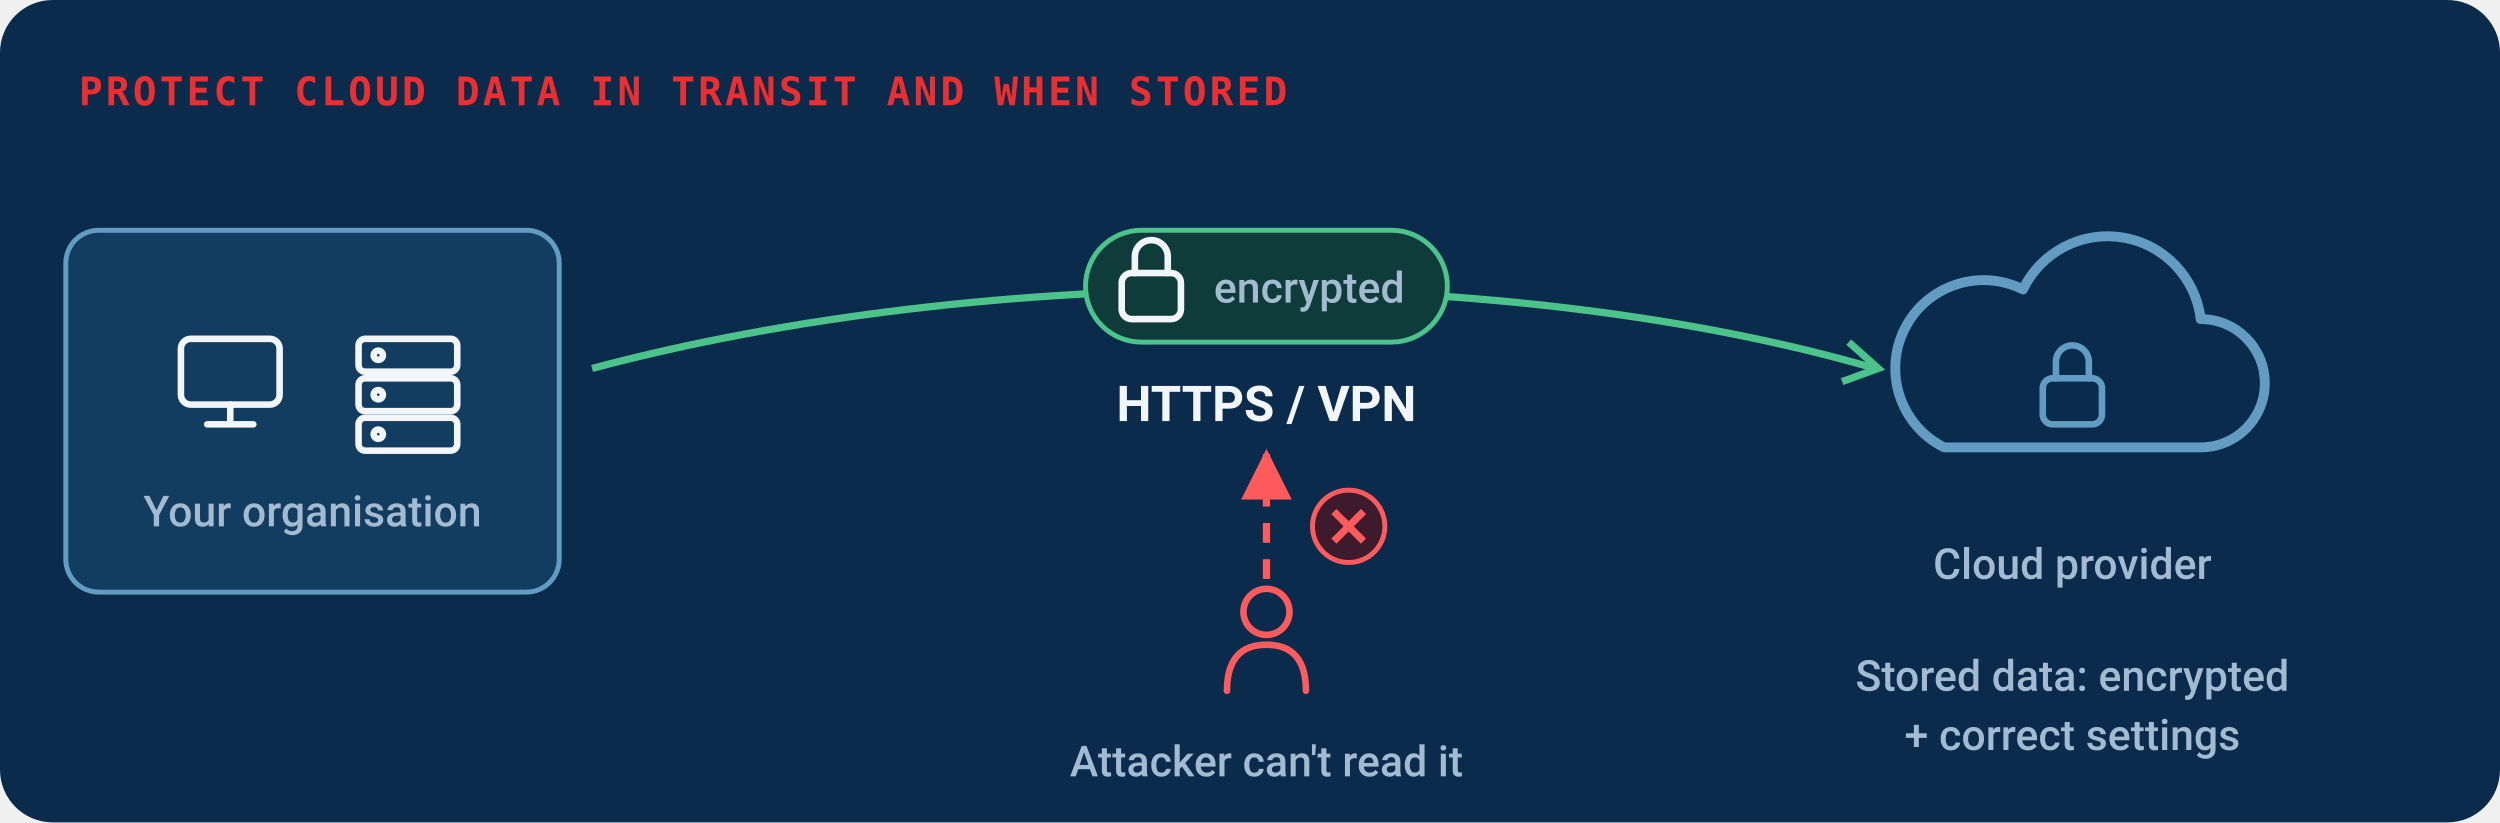
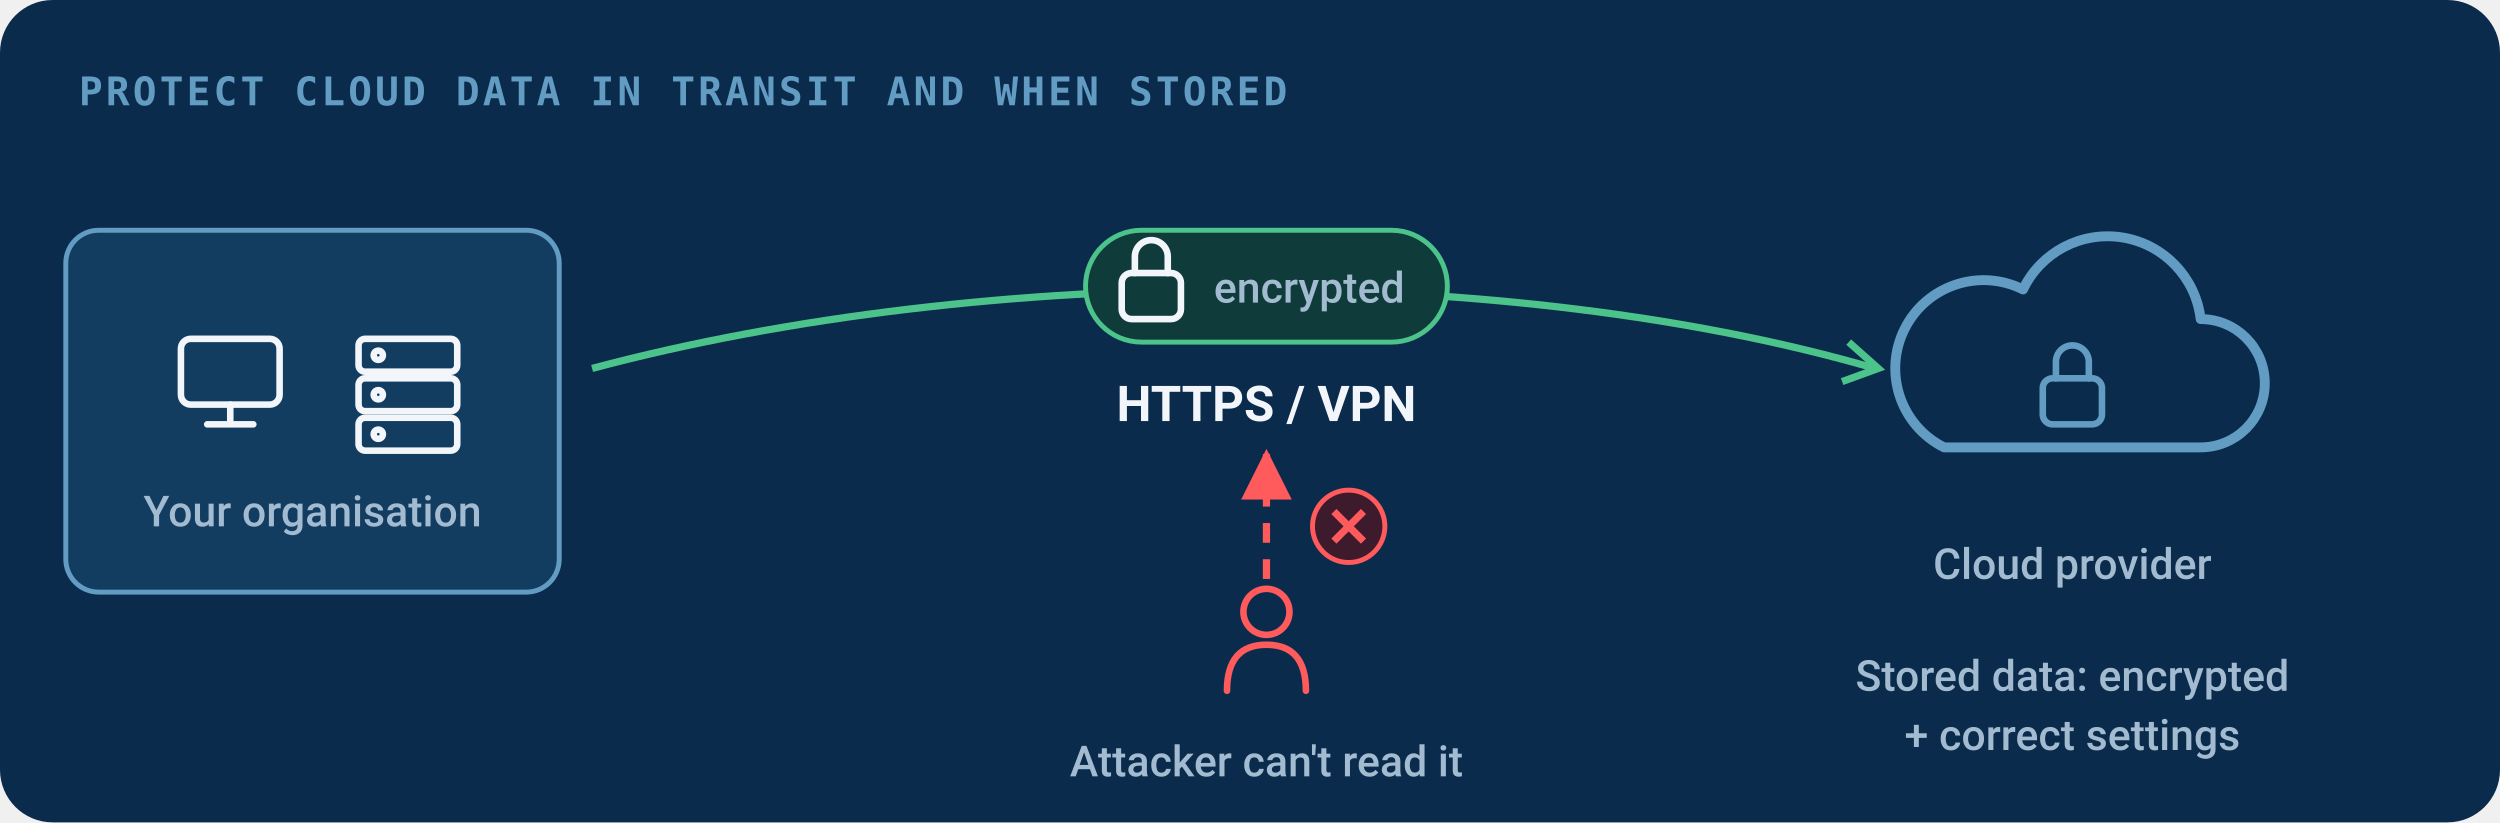
<svg xmlns="http://www.w3.org/2000/svg" viewBox="0 0 760 250" width="760" height="250" role="img" aria-labelledby="t d">
  <style>
.bg{fill:#0a2b4b}
.t{font:600 15px system-ui,-apple-system,'Segoe UI',Roboto,sans-serif;fill:#f2f6fa}
.tb{font:700 17px system-ui,-apple-system,'Segoe UI',Roboto,sans-serif;fill:#f2f6fa}
.s{font:500 13px system-ui,-apple-system,'Segoe UI',Roboto,sans-serif;fill:#a3bbd0}
.m{font:600 13px ui-monospace,Menlo,Consolas,monospace;fill:#f2f6fa}
- .h{font:700 12px ui-monospace,Menlo,Consolas,monospace;fill:#eb2f31;letter-spacing:.08em}
+ .h{font:700 12px ui-monospace,Menlo,Consolas,monospace;fill:#629cc3;letter-spacing:.08em}
.w{fill:#ffffff}
.box{fill:#0f3557;stroke:#2c5a80;stroke-width:1.5}
.acc{fill:#123c60;stroke:#629cc3;stroke-width:1.5}
.bad{fill:#3d1a2c;stroke:#ff5a5c;stroke-width:1.5}
.good{fill:#0f3b3a;stroke:#4cc38a;stroke-width:1.5}
.amb{fill:#33301f;stroke:#f2b544;stroke-width:1.5}
.dim{fill:#0c3052;stroke:#24496b;stroke-width:1.5}
- .solid-acc{fill:#629cc3}.solid-bad{fill:#eb2f31}.solid-good{fill:#2f9a5f}.solid-amb{fill:#c98f22}.solid-ink{fill:#f2f6fa}
+ .solid-acc{fill:#629cc3}.solid-bad{fill:#3f7aa3}.solid-good{fill:#2f9a5f}.solid-amb{fill:#c98f22}.solid-ink{fill:#f2f6fa}
.ln{stroke:#a3bbd0;stroke-width:2;fill:none}
.ln-acc{stroke:#629cc3;stroke-width:2.2;fill:none}
.ln-bad{stroke:#ff5a5c;stroke-width:2.2;fill:none}
.ln-good{stroke:#4cc38a;stroke-width:2.2;fill:none}
.dash{stroke-dasharray:6 5}
.tx-acc{fill:#629cc3}.tx-bad{fill:#ff5a5c}.tx-good{fill:#4cc38a}.tx-amb{fill:#f2b544}
.ic{fill:none;stroke:#f2f6fa;stroke-width:2;stroke-linecap:round;stroke-linejoin:round}
.ic-bad{fill:none;stroke:#ff5a5c;stroke-width:2;stroke-linecap:round;stroke-linejoin:round}
.ic-acc{fill:none;stroke:#629cc3;stroke-width:2;stroke-linecap:round;stroke-linejoin:round}
.mk-ln{fill:#a3bbd0}.mk-acc{fill:#629cc3}.mk-bad{fill:#ff5a5c}.mk-good{fill:#4cc38a}
</style>
  <defs>
    <marker id="a-ln" viewBox="0 0 10 10" refX="9" refY="5" markerWidth="7" markerHeight="7" orient="auto-start-reverse">
      <path d="M0 0 10 5 0 10z" class="mk-ln" />
    </marker>
    <marker id="a-acc" viewBox="0 0 10 10" refX="9" refY="5" markerWidth="7" markerHeight="7" orient="auto-start-reverse">
      <path d="M0 0 10 5 0 10z" class="mk-acc" />
    </marker>
    <marker id="a-bad" viewBox="0 0 10 10" refX="9" refY="5" markerWidth="7" markerHeight="7" orient="auto-start-reverse">
      <path d="M0 0 10 5 0 10z" class="mk-bad" />
    </marker>
    <marker id="a-good" viewBox="0 0 10 10" refX="9" refY="5" markerWidth="7" markerHeight="7" orient="auto-start-reverse">
      <path d="M0 0 10 5 0 10z" class="mk-good" />
    </marker>
  </defs>
  <rect class="bg" width="760" height="250" rx="16" />
  <text x="24" y="32" class="h" text-anchor="start">PROTECT CLOUD DATA IN TRANSIT AND WHEN STORED</text>
  <rect x="20" y="70" width="150" height="110" rx="10" class="acc" />
  <rect x="55" y="103" width="30" height="20" rx="3" class="ic" />
  <path d="M63 129 h14 M70 123 v6" class="ic" />
  <rect x="109" y="103" width="30" height="10" rx="2" class="ic" />
  <circle cx="115" cy="108" r="1.4" class="ic" />
  <rect x="109" y="115" width="30" height="10" rx="2" class="ic" />
  <circle cx="115" cy="120" r="1.4" class="ic" />
  <rect x="109" y="127" width="30" height="10" rx="2" class="ic" />
  <circle cx="115" cy="132" r="1.4" class="ic" />
  <text x="95" y="160" class="s" text-anchor="middle">Your organisation</text>
  <path transform="translate(630 118) scale(1.5)" d="M-26 12 h52 a13 13 0 0 0 0 -26 a19 19 0 0 0 -36 -6 a13 13 0 0 0 -16 32 z" class="ic-acc" />
  <text x="630" y="176" class="s" text-anchor="middle">Cloud provider</text>
  <rect x="621" y="115" width="18" height="14" rx="3" class="ic-acc" />
  <path d="M625 115 v-5 a5 5 0 0 1 10 0 v5" class="ic-acc" />
  <path d="M180 112 C300 80 460 80 570 112" class="ln-good" />
  <path d="M562 104 l9 8 l-11 4" class="ln-good" />
  <rect x="330" y="70" width="110" height="34" rx="17" class="good" />
  <rect x="341" y="83" width="18" height="14" rx="3" class="ic" />
  <path d="M345 83 v-5 a5 5 0 0 1 10 0 v5" class="ic" />
  <text x="398" y="92" class="s" text-anchor="middle">encrypted</text>
  <text x="385" y="128" class="t" text-anchor="middle">HTTPS / VPN</text>
  <circle cx="385" cy="186" r="7" class="ic-bad" />
  <path d="M373 210 q0 -14 12 -14 q12 0 12 14" class="ic-bad" />
  <text x="385" y="236" class="s" text-anchor="middle">Attacker can't read it</text>
  <path d="M385 176 L385 138" class="ln-bad dash" marker-end="url(#a-bad)" />
  <circle cx="410" cy="160" r="11" class="bad" />
  <path d="M405.5 155.5 l9 9 M414.5 155.5 l-9 9" class="ln-bad" />
  <text x="630" y="210" class="s" text-anchor="middle">Stored data: encrypted</text>
  <text x="630" y="228" class="s" text-anchor="middle">+ correct settings</text>
</svg>
